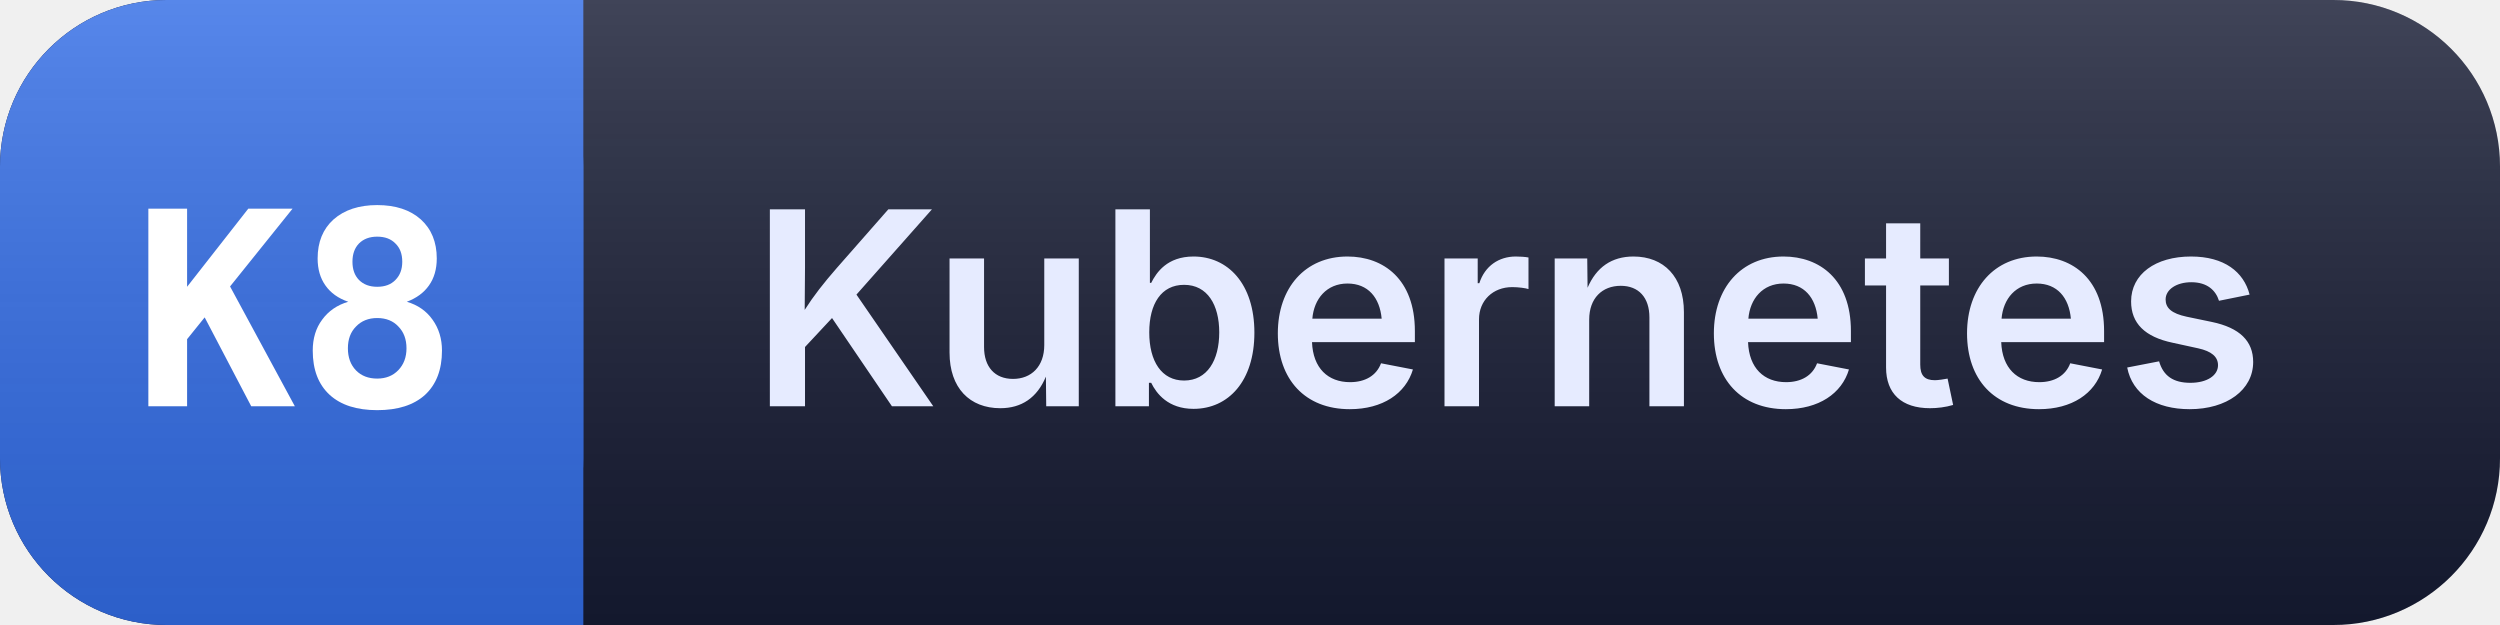
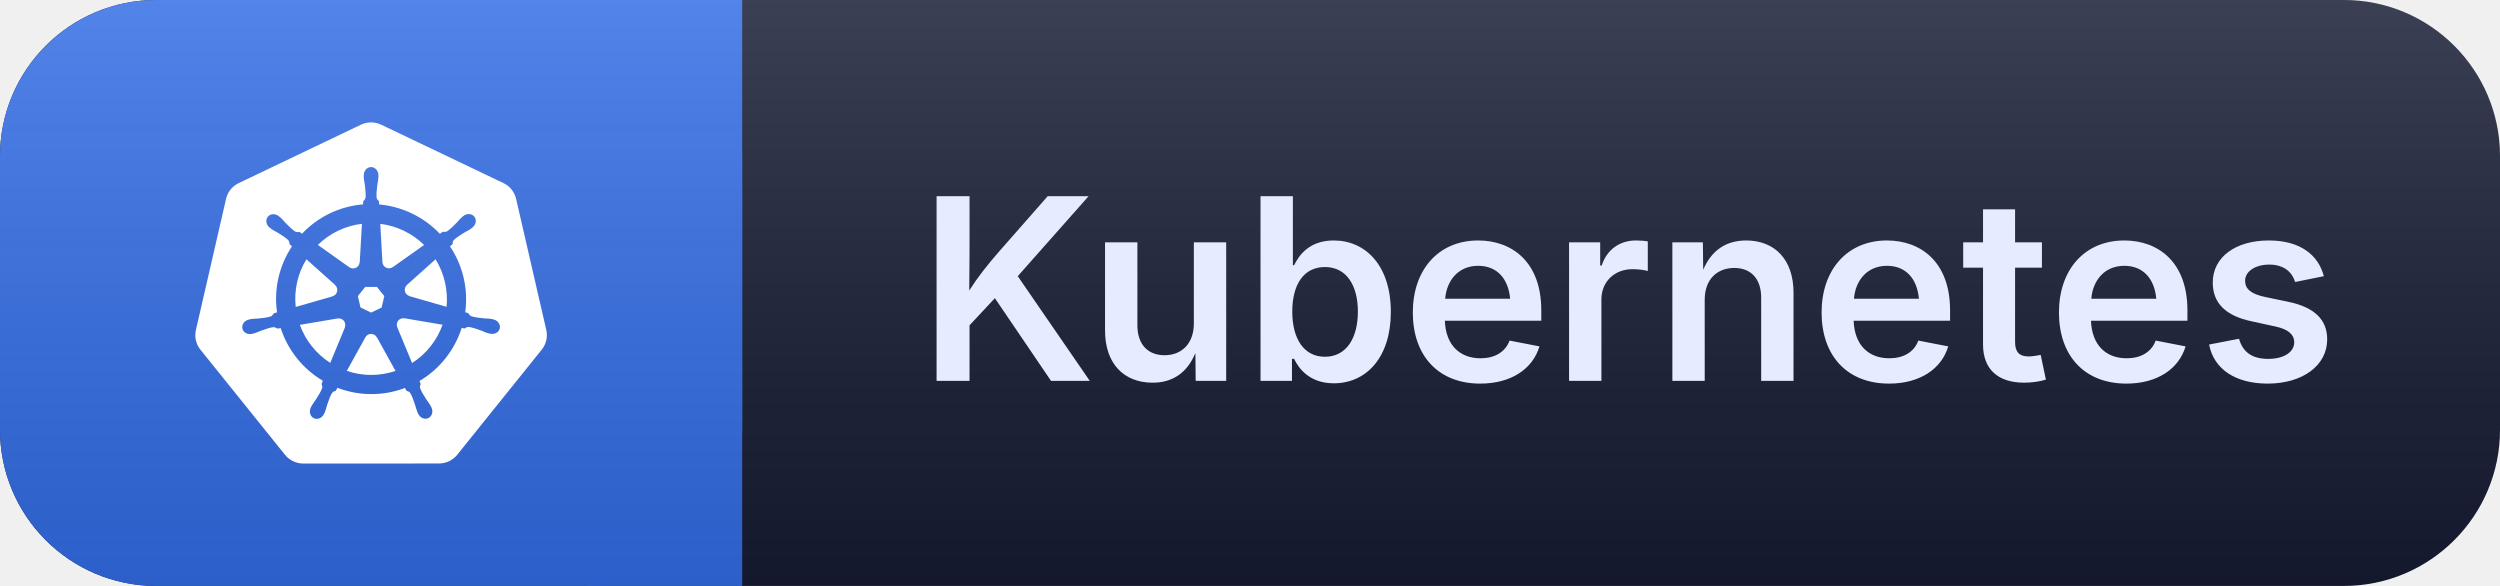
- <svg xmlns="http://www.w3.org/2000/svg" width="120" height="30" viewBox="0 0 120 30" role="img" aria-label="Kubernetes">
+ <svg xmlns="http://www.w3.org/2000/svg" width="128" height="30" viewBox="0 0 128 30" role="img" aria-label="Kubernetes">
  <defs>
    <linearGradient id="s" x2="0" y2="1">
-       <stop offset="0" stop-color="#fff" stop-opacity=".18" />
+       <stop offset="0" stop-color="#fff" stop-opacity=".16" />
      <stop offset="1" stop-opacity=".12" />
    </linearGradient>
  </defs>
-   <rect width="120" height="30" rx="8" fill="#161b33" />
-   <rect width="28" height="30" rx="8" fill="#326ce5" />
-   <rect x="20" width="8" height="30" fill="#326ce5" />
-   <rect width="120" height="30" rx="8" fill="url(#s)" />
-   <text x="14.2" y="19.5" text-anchor="middle" font-family="'SF Mono',Menlo,Consolas,monospace" font-size="13" font-weight="800" fill="#fff">K8</text>
-   <text x="36" y="19.5" font-family="Inter,'Segoe UI',Helvetica,Arial,sans-serif" font-size="13" font-weight="600" fill="#e6ebff">Kubernetes</text>
+   <rect width="128" height="30" rx="8" fill="#161b33" />
+   <rect width="38" height="30" rx="8" fill="#326CE5" />
+   <rect x="30" width="8" height="30" fill="#326CE5" />
+   <rect width="128" height="30" rx="8" fill="url(#s)" />
+   <g transform="translate(10.0,6) scale(0.75)">
+     <path d="M10.204 14.35l.007.01-.999 2.413a5.171 5.171 0 0 1-2.075-2.597l2.578-.437.004.005a.44.44 0 0 1 .484.606zm-.833-2.129a.44.44 0 0 0 .173-.756l.002-.011L7.585 9.7a5.143 5.143 0 0 0-.73 3.255l2.514-.725.002-.009zm1.145-1.98a.44.44 0 0 0 .699-.337l.01-.005.15-2.62a5.144 5.144 0 0 0-3.01 1.442l2.147 1.523.004-.002zm.76 2.75l.723.349.722-.347.18-.78-.5-.623h-.804l-.5.623.179.779zm1.5-3.095a.44.44 0 0 0 .7.336l.008.003 2.134-1.513a5.188 5.188 0 0 0-2.992-1.442l.148 2.615.002.001zm10.876 5.97l-5.773 7.181a1.6 1.6 0 0 1-1.248.594l-9.261.003a1.6 1.6 0 0 1-1.247-.596l-5.776-7.18a1.583 1.583 0 0 1-.307-1.34L2.1 5.573c.108-.47.425-.864.863-1.073L11.305.513a1.606 1.606 0 0 1 1.385 0l8.345 3.985c.438.209.755.604.863 1.073l2.062 8.955c.108.47-.005.963-.308 1.34zm-3.289-2.057c-.042-.01-.103-.026-.145-.034-.174-.033-.315-.025-.479-.038-.35-.037-.638-.067-.895-.148-.105-.04-.18-.165-.216-.216l-.201-.059a6.45 6.45 0 0 0-.105-2.332 6.465 6.465 0 0 0-.936-2.163c.052-.047.15-.133.177-.159.008-.09.001-.183.094-.282.197-.185.444-.338.743-.522.142-.084.273-.137.415-.242.032-.024.076-.062.11-.089.24-.191.295-.52.123-.736-.172-.216-.506-.236-.745-.045-.034.027-.08.062-.111.088-.134.116-.217.23-.33.35-.246.25-.45.458-.673.609-.097.056-.239.037-.303.033l-.19.135a6.545 6.545 0 0 0-4.146-2.003l-.012-.223c-.065-.062-.143-.115-.163-.25-.022-.268.015-.557.057-.905.023-.163.061-.298.068-.475.001-.04-.001-.099-.001-.142 0-.306-.224-.555-.5-.555-.275 0-.499.249-.499.555l.001.014c0 .041-.002.092 0 .128.006.177.044.312.067.475.042.348.078.637.056.906a.545.545 0 0 1-.162.258l-.012.211a6.424 6.424 0 0 0-4.166 2.003 8.373 8.373 0 0 1-.18-.128c-.09.012-.18.04-.297-.029-.223-.15-.427-.358-.673-.608-.113-.12-.195-.234-.329-.349-.03-.026-.077-.062-.111-.088a.594.594 0 0 0-.348-.132.481.481 0 0 0-.398.176c-.172.216-.117.546.123.737l.007.005.104.083c.142.105.272.159.414.242.299.185.546.338.743.522.076.082.09.226.1.288l.16.143a6.462 6.462 0 0 0-1.02 4.506l-.208.06c-.055.072-.133.184-.215.217-.257.081-.546.11-.895.147-.164.014-.305.006-.48.039-.037.007-.09.02-.133.03l-.004.002-.007.002c-.295.071-.484.342-.423.608.061.267.349.429.645.365l.007-.001.01-.003.129-.029c.17-.046.294-.113.448-.172.33-.118.604-.217.87-.256.112-.009.23.069.288.101l.217-.037a6.5 6.5 0 0 0 2.88 3.596l-.09.218c.033.084.069.199.044.282-.097.252-.263.517-.452.813-.091.136-.185.242-.268.399-.02.037-.045.095-.064.134-.128.275-.034.591.213.71.248.12.556-.007.69-.282v-.002c.02-.039.046-.09.062-.127.07-.162.094-.301.144-.458.132-.332.205-.68.387-.897.05-.06.13-.082.215-.105l.113-.205a6.453 6.453 0 0 0 4.609.012l.106.192c.086.028.18.042.256.155.136.232.229.507.342.84.05.156.074.295.145.457.016.037.043.09.062.129.133.276.442.402.69.282.247-.118.341-.435.213-.71-.02-.039-.045-.096-.065-.134-.083-.156-.177-.261-.268-.398-.19-.296-.346-.541-.443-.793-.04-.13.007-.21.038-.294-.018-.022-.059-.144-.083-.202a6.499 6.499 0 0 0 2.88-3.622c.064.01.176.03.213.038.075-.05.144-.114.28-.104.266.039.54.138.87.256.154.06.277.128.448.173.036.01.088.019.13.028l.009.003.007.001c.297.064.584-.098.645-.365.06-.266-.128-.537-.423-.608zM16.4 9.701l-1.95 1.746v.005a.44.44 0 0 0 .173.757l.003.01 2.526.728a5.199 5.199 0 0 0-.108-1.674A5.208 5.208 0 0 0 16.4 9.7zm-4.013 5.325a.437.437 0 0 0-.404-.232.44.44 0 0 0-.372.233h-.002l-1.268 2.292a5.164 5.164 0 0 0 3.326.003l-1.27-2.296h-.01zm1.888-1.293a.44.44 0 0 0-.27.036.44.44 0 0 0-.214.572l-.003.004 1.01 2.438a5.15 5.15 0 0 0 2.081-2.615l-2.6-.44-.004.005z" fill="#ffffff" />
+   </g>
+   <text x="47" y="19.5" font-family="Inter,Segoe UI,Helvetica,Arial,sans-serif" font-size="13" font-weight="600" fill="#e6ebff">Kubernetes</text>
</svg>
